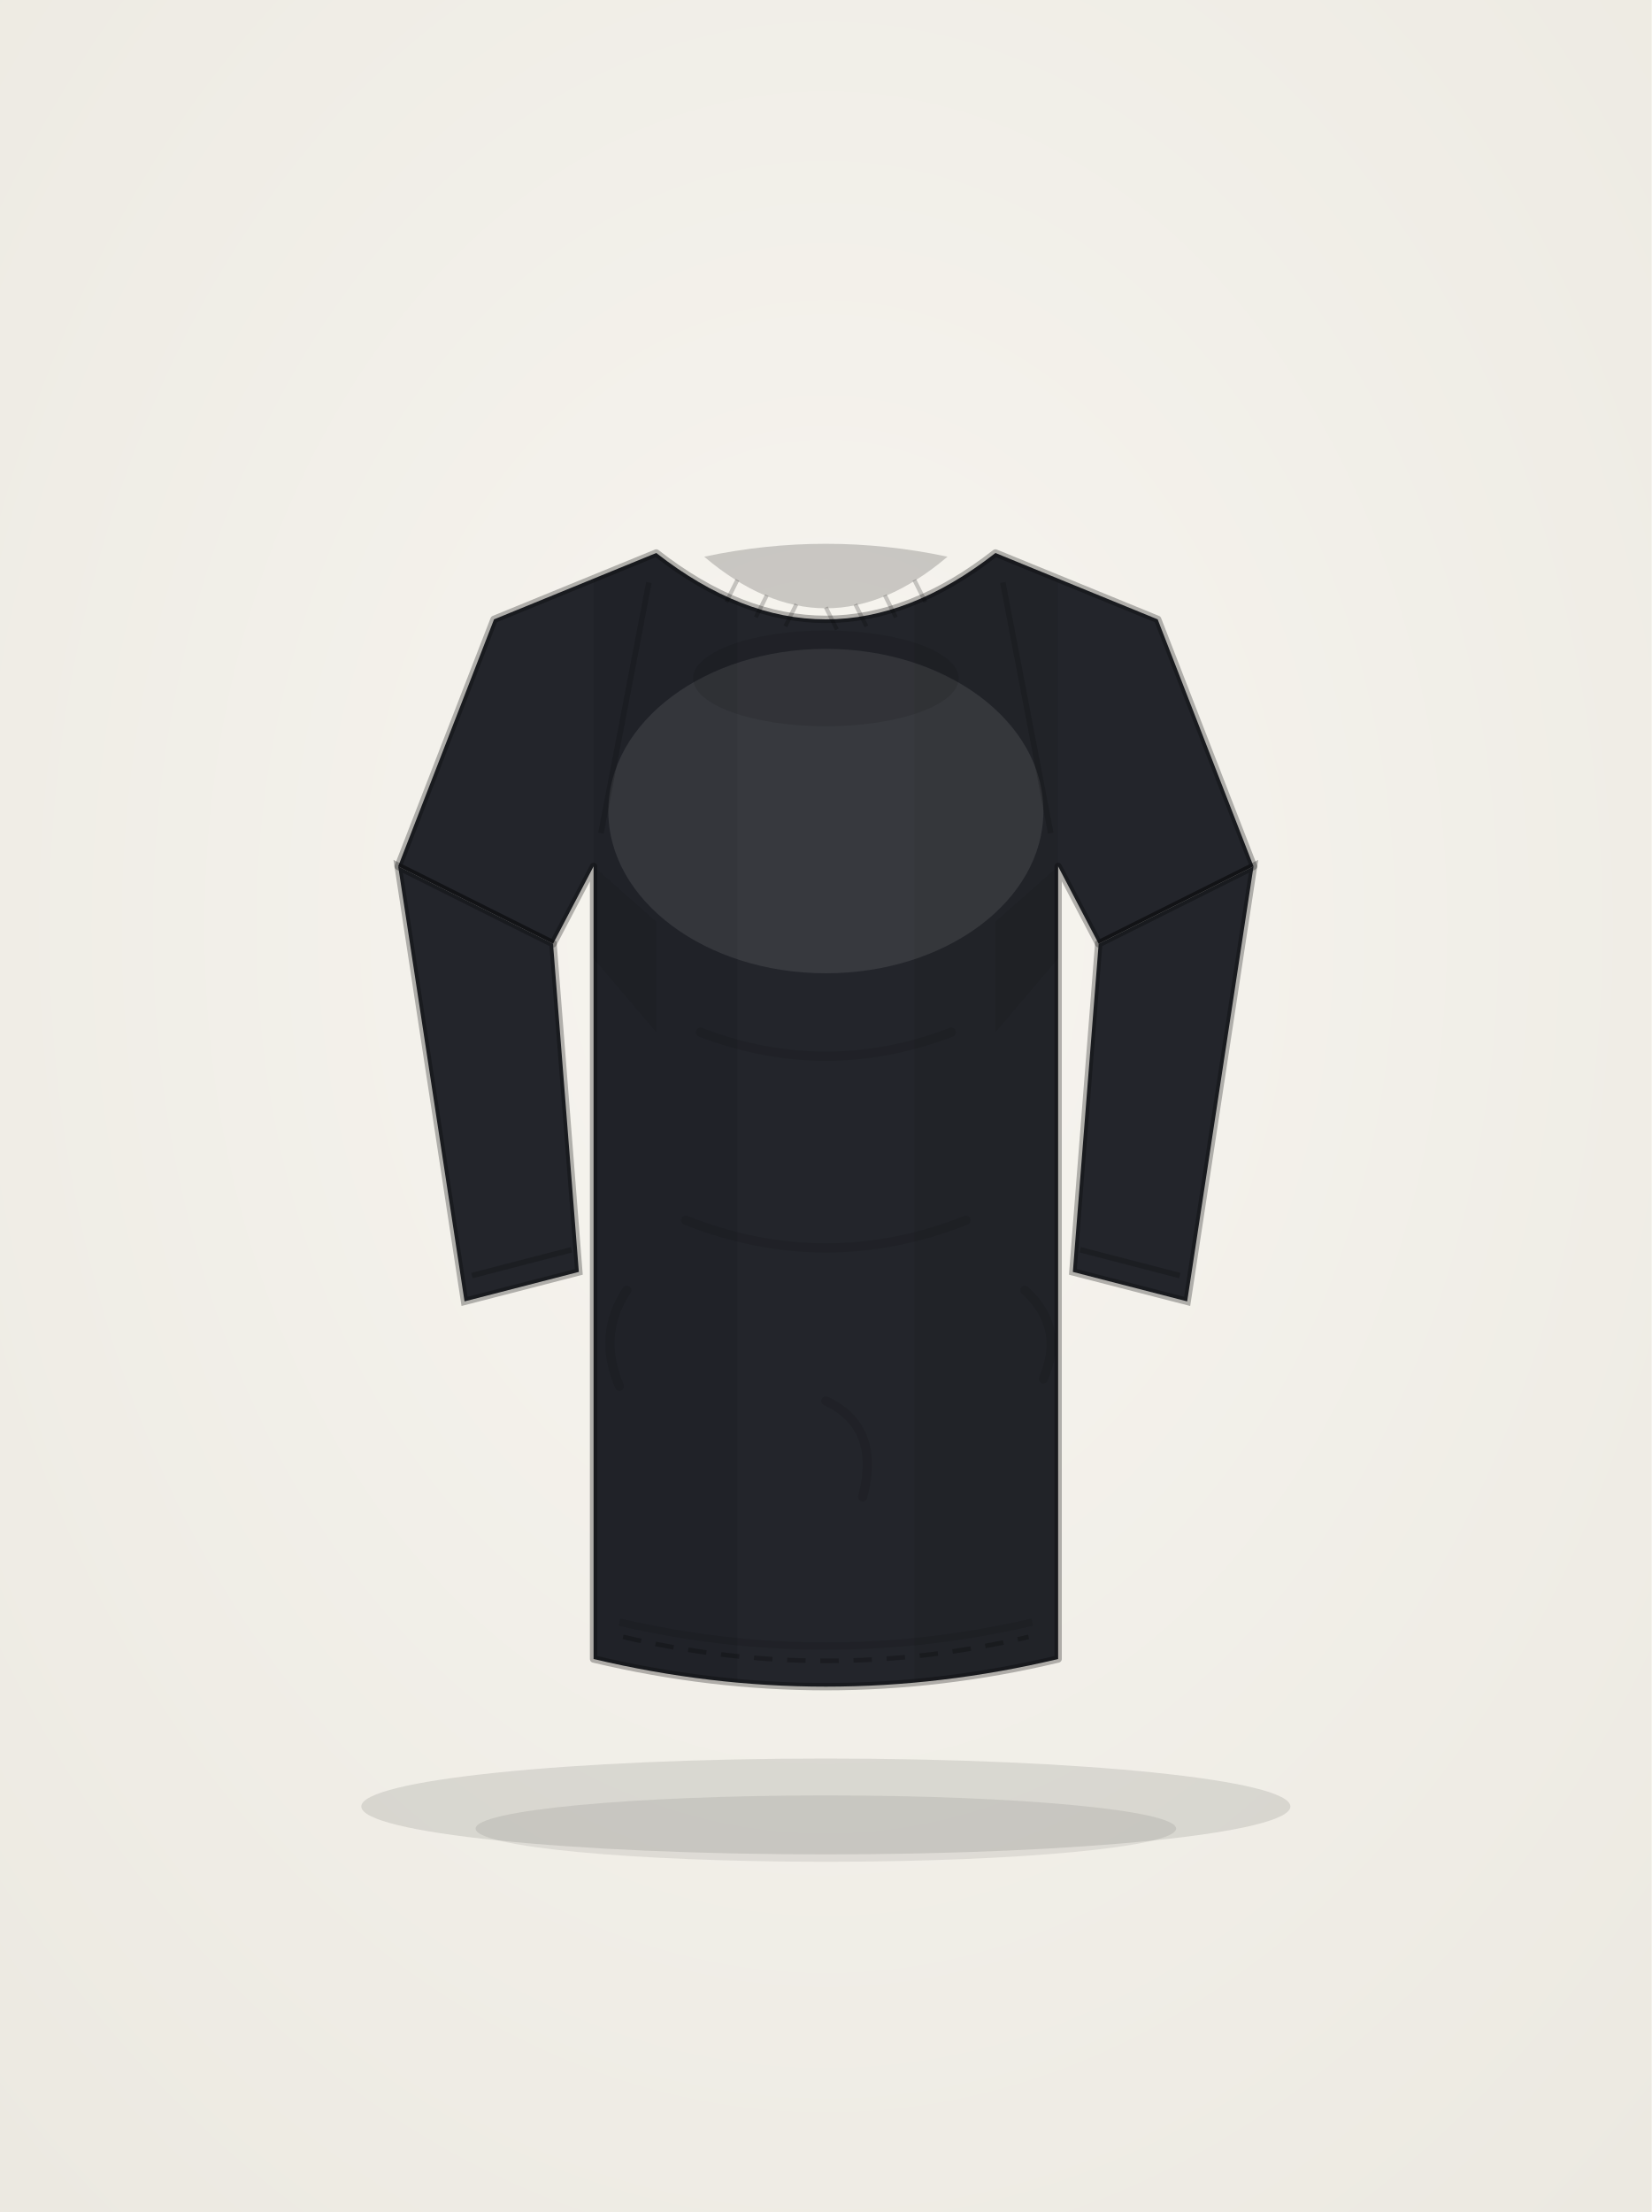
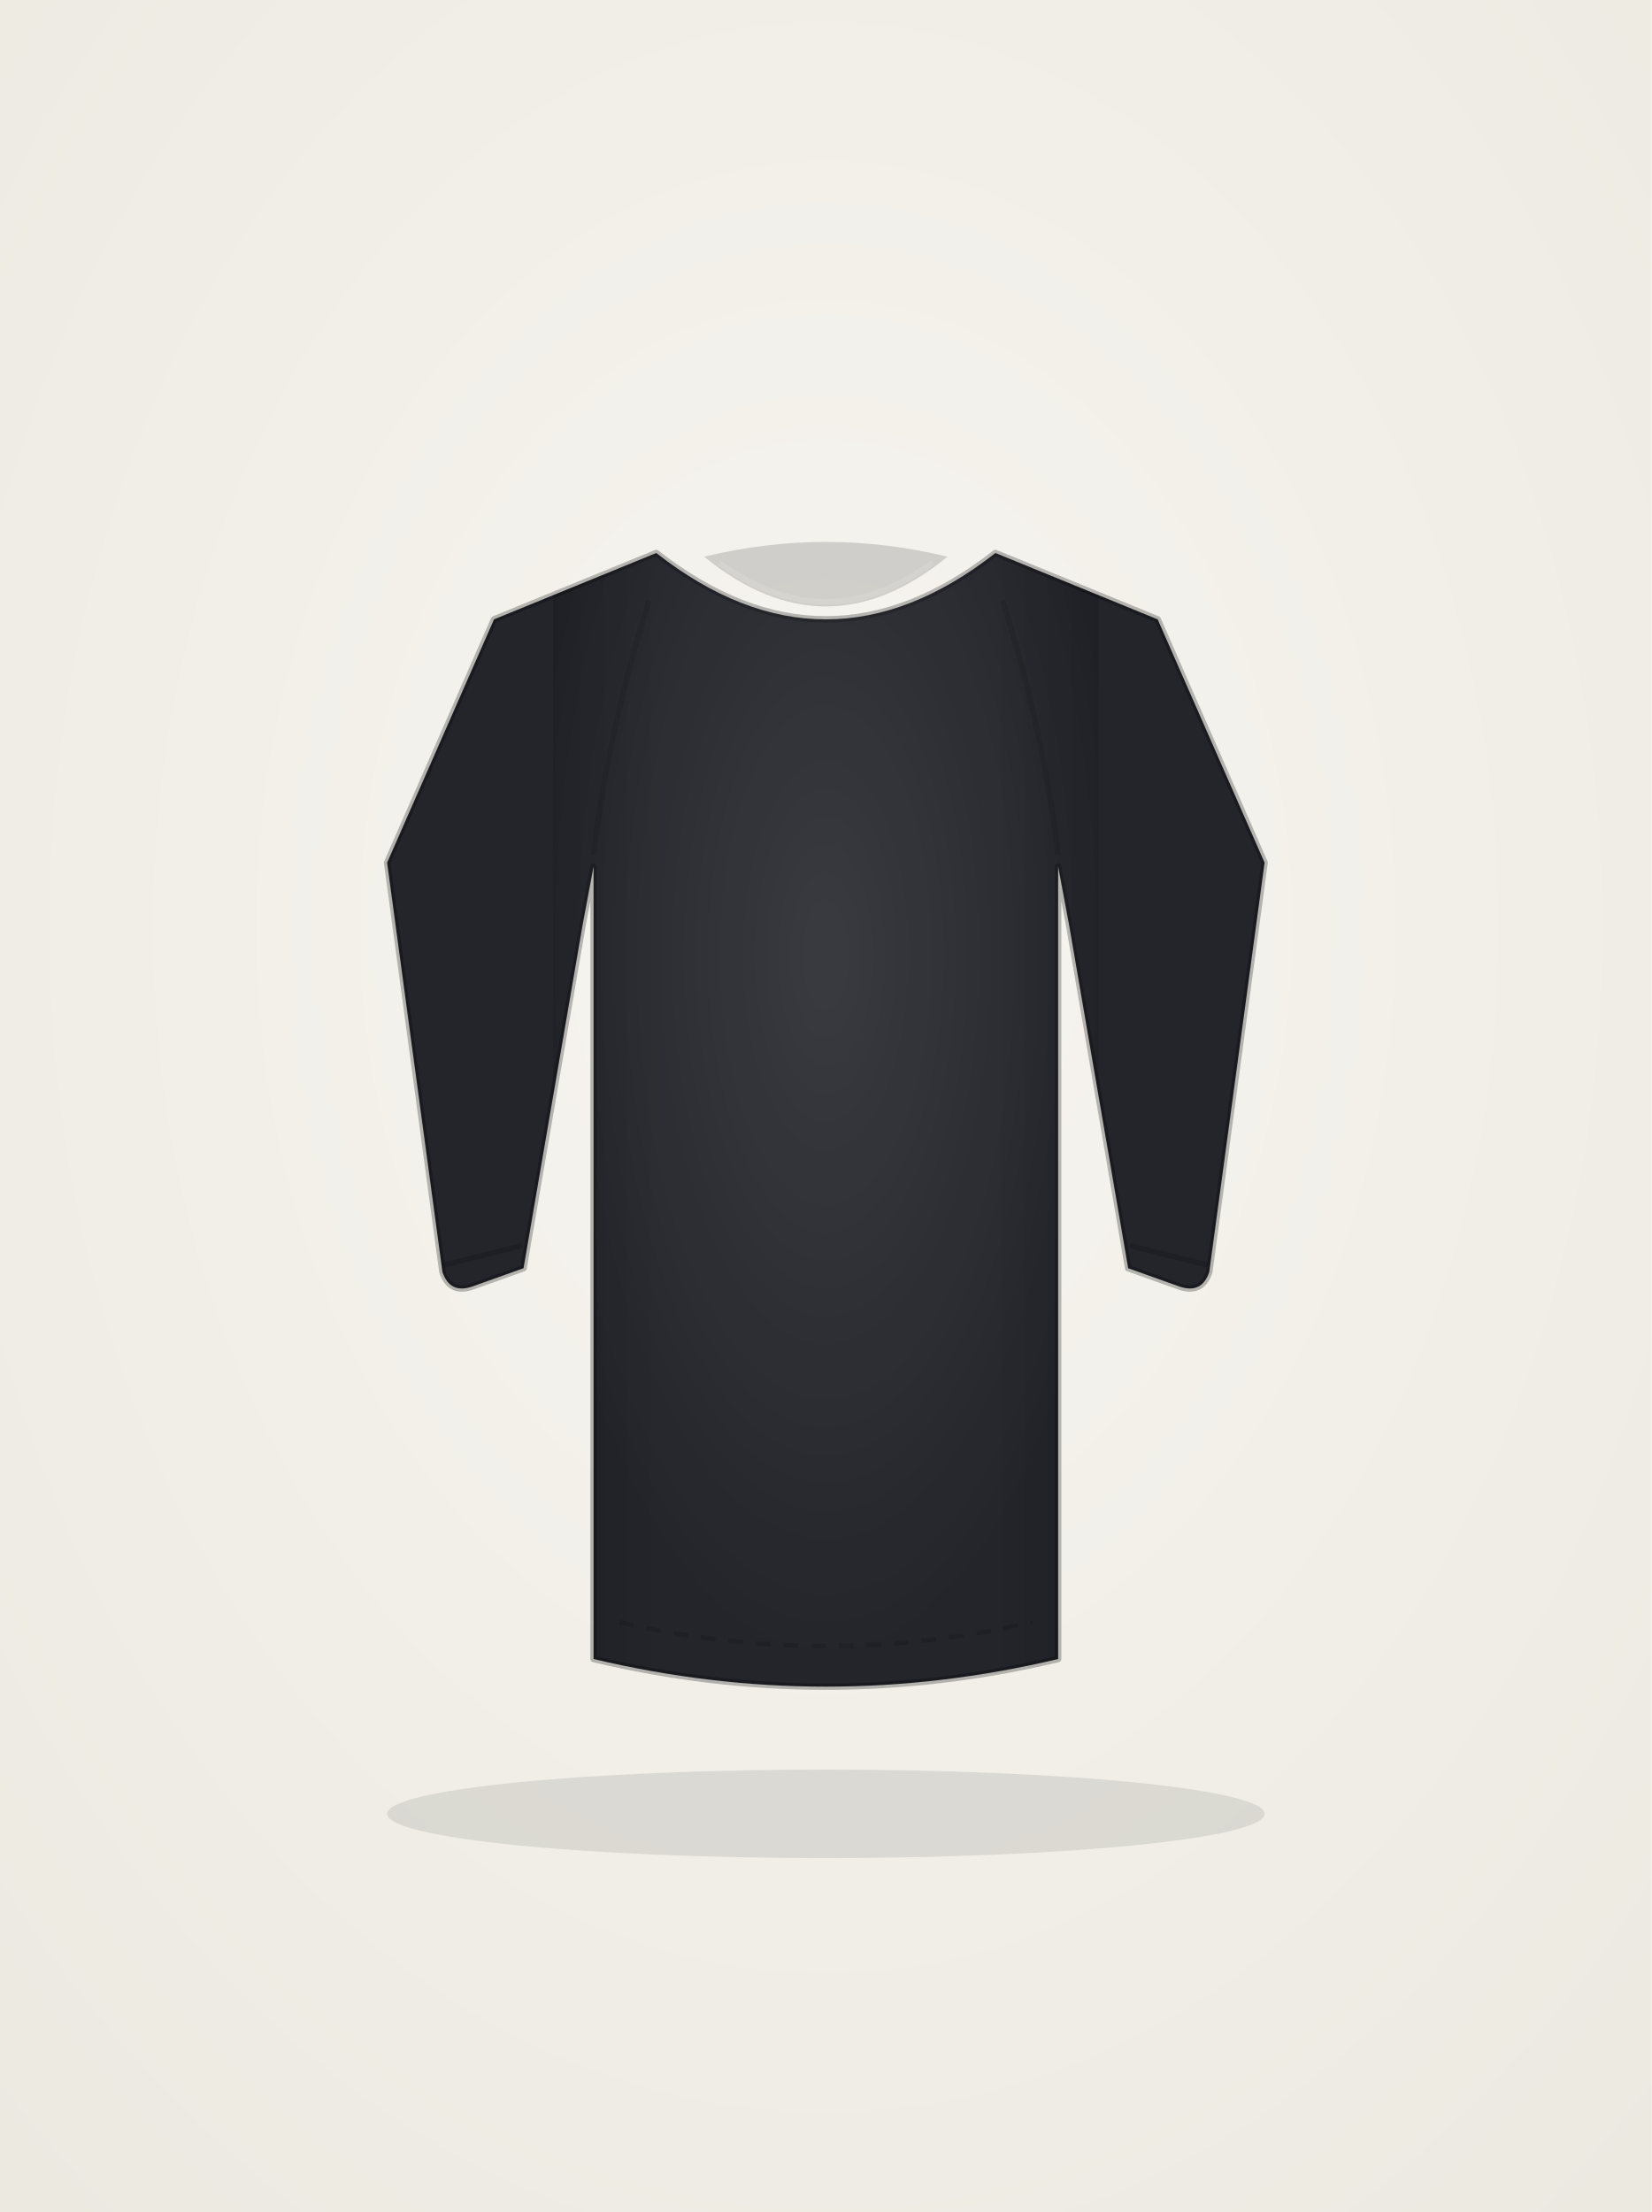
<svg xmlns="http://www.w3.org/2000/svg" viewBox="0 0 896 1200">
  <defs>
    <radialGradient id="bg" cx="50%" cy="42%" r="75%">
      <stop offset="0%" stop-color="#F7F5F0" />
      <stop offset="100%" stop-color="#ECE9E1" />
    </radialGradient>
+     <linearGradient id="sisi" x1="0" y1="0" x2="1" y2="0">
+       <stop offset="0%" stop-color="rgba(0,0,0,.13)" />
+       <stop offset="20%" stop-color="rgba(0,0,0,0)" />
+       <stop offset="80%" stop-color="rgba(0,0,0,0)" />
+       <stop offset="100%" stop-color="rgba(0,0,0,.13)" />
+     </linearGradient>
+     <radialGradient id="cahaya" cx="50%" cy="34%" r="55%">
+       <stop offset="0%" stop-color="rgba(255,255,255,.10)" />
+       <stop offset="100%" stop-color="rgba(255,255,255,0)" />
+     </radialGradient>
    <clipPath id="body-clip">
-       <path d="M356 300 L268 336 L216 470 L300 512 L322 470 L322 900 Q448 930 574 900 L574 470 L596 512 L680 470 L628 336 L540 300 Q448 372 356 300 Z" />
+       <path d="M356 300 L268 336 L210 468 L240 690 Q244 702 256 698 L284 688 L316 502 L322 470 L322 900 Q448 930 574 900 L574 470 L580 502 L612 688 L640 698 Q652 702 656 690 L686 468 L628 336 L540 300 Q448 372 356 300 Z" />
    </clipPath>
  </defs>
  <rect width="896" height="1200" fill="url(#bg)" />
-   <ellipse cx="448" cy="980" rx="252" ry="26" fill="rgba(0,0,0,.10)" />
-   <ellipse cx="448" cy="992" rx="190" ry="18" fill="rgba(0,0,0,.08)" />
-   <path d="M356 300 L268 336 L216 470 L300 512 L322 470 L322 900 Q448 930 574 900 L574 470 L596 512 L680 470 L628 336 L540 300 Q448 372 356 300 Z" fill="#23252B" stroke="rgba(0,0,0,.28)" stroke-width="4" stroke-linejoin="round" />
+   <ellipse cx="448" cy="984" rx="238" ry="24" fill="rgba(0,0,0,.09)" />
+   <path d="M356 300 L268 336 L210 468 L240 690 Q244 702 256 698 L284 688 L316 502 L322 470 L322 900 Q448 930 574 900 L574 470 L580 502 L612 688 L640 698 Q652 702 656 690 L686 468 L628 336 L540 300 Q448 372 356 300 Z" fill="#23252B" stroke="rgba(0,0,0,.26)" stroke-width="3.5" stroke-linejoin="round" />
  <g clip-path="url(#body-clip)">
-     <path d="M322 300 H400 V960 H322 Z" fill="rgba(0,0,0,.08)" />
-     <path d="M496 300 H574 V960 H496 Z" fill="rgba(0,0,0,.06)" />
-     <ellipse cx="448" cy="440" rx="118" ry="88" fill="rgba(255,255,255,.09)" />
-     <ellipse cx="448" cy="368" rx="72" ry="26" fill="rgba(0,0,0,.10)" />
-     <path d="M322 470 L356 500 L356 560 L322 520 Z" fill="rgba(0,0,0,.07)" />
-     <path d="M574 470 L540 500 L540 560 L574 520 Z" fill="rgba(0,0,0,.07)" />
-     <path d="M380 560 Q448 586 516 560" fill="none" stroke="rgba(0,0,0,.10)" stroke-width="5" stroke-linecap="round" />
-     <path d="M372 662 Q448 692 524 662" fill="none" stroke="rgba(0,0,0,.10)" stroke-width="5" stroke-linecap="round" />
-     <path d="M556 700 q22 20 10 48" fill="none" stroke="rgba(0,0,0,.10)" stroke-width="5" stroke-linecap="round" />
-     <path d="M340 700 q-16 24 -4 52" fill="none" stroke="rgba(0,0,0,.10)" stroke-width="5" stroke-linecap="round" />
-     <path d="M448 760 q30 14 20 52" fill="none" stroke="rgba(0,0,0,.10)" stroke-width="5" stroke-linecap="round" />
-     <path d="M336 880 Q448 906 560 880" fill="none" stroke="rgba(0,0,0,.10)" stroke-width="4" />
-     <path d="M338 888 Q448 914 558 888" fill="none" stroke="rgba(0,0,0,.24)" stroke-width="2.5" stroke-dasharray="10 8" />
+     <rect x="300" y="280" width="296" height="700" fill="url(#sisi)" />
+     <rect x="300" y="280" width="296" height="700" fill="url(#cahaya)" />
+     <path d="M336 880 Q448 906 560 880" fill="none" stroke="rgba(0,0,0,.13)" stroke-width="2.5" stroke-dasharray="8 7" />
  </g>
-   <path d="M300 512 L216 470 L252 706 L314 690 Z" fill="#23252B" stroke="rgba(0,0,0,.28)" stroke-width="4" />
-   <path d="M596 512 L680 470 L644 706 L582 690 Z" fill="#23252B" stroke="rgba(0,0,0,.28)" stroke-width="4" />
-   <path d="M256 692 L310 678" stroke="rgba(0,0,0,.20)" stroke-width="3" />
-   <path d="M640 692 L586 678" stroke="rgba(0,0,0,.20)" stroke-width="3" />
-   <path d="M352 316 L326 452" stroke="rgba(0,0,0,.16)" stroke-width="3" />
-   <path d="M544 316 L570 452" stroke="rgba(0,0,0,.16)" stroke-width="3" />
-   <path d="M382 302 Q448 358 514 302 Q448 288 382 302 Z" fill="rgba(0,0,0,.18)" />
-   <line x1="400.0" y1="314.6" x2="394.0" y2="326.6" stroke="rgba(0,0,0,.20)" stroke-width="2.2" />
-   <line x1="416.0" y1="322.9" x2="410.0" y2="334.9" stroke="rgba(0,0,0,.20)" stroke-width="2.2" />
-   <line x1="432.0" y1="327.8" x2="426.0" y2="339.8" stroke="rgba(0,0,0,.20)" stroke-width="2.2" />
-   <line x1="448.0" y1="329.5" x2="454.0" y2="341.5" stroke="rgba(0,0,0,.20)" stroke-width="2.2" />
-   <line x1="464.0" y1="327.8" x2="470.0" y2="339.8" stroke="rgba(0,0,0,.20)" stroke-width="2.2" />
-   <line x1="480.0" y1="322.9" x2="486.0" y2="334.9" stroke="rgba(0,0,0,.20)" stroke-width="2.2" />
-   <line x1="496.0" y1="314.6" x2="502.0" y2="326.6" stroke="rgba(0,0,0,.20)" stroke-width="2.2" />
+   <path d="M352 326 Q330 396 322 464" fill="none" stroke="rgba(0,0,0,.10)" stroke-width="3" />
+   <path d="M544 326 Q566 396 574 464" fill="none" stroke="rgba(0,0,0,.10)" stroke-width="3" />
+   <path d="M382 302 Q448 356 514 302 Q448 286 382 302 Z" fill="rgba(0,0,0,.15)" />
+   <path d="M390 305 Q448 348 506 305" fill="none" stroke="rgba(255,255,255,.10)" stroke-width="3" />
+   <path d="M242 686 L282 676" stroke="rgba(0,0,0,.16)" stroke-width="3" stroke-linecap="round" />
+   <path d="M614 676 L654 686" stroke="rgba(0,0,0,.16)" stroke-width="3" stroke-linecap="round" />
</svg>
